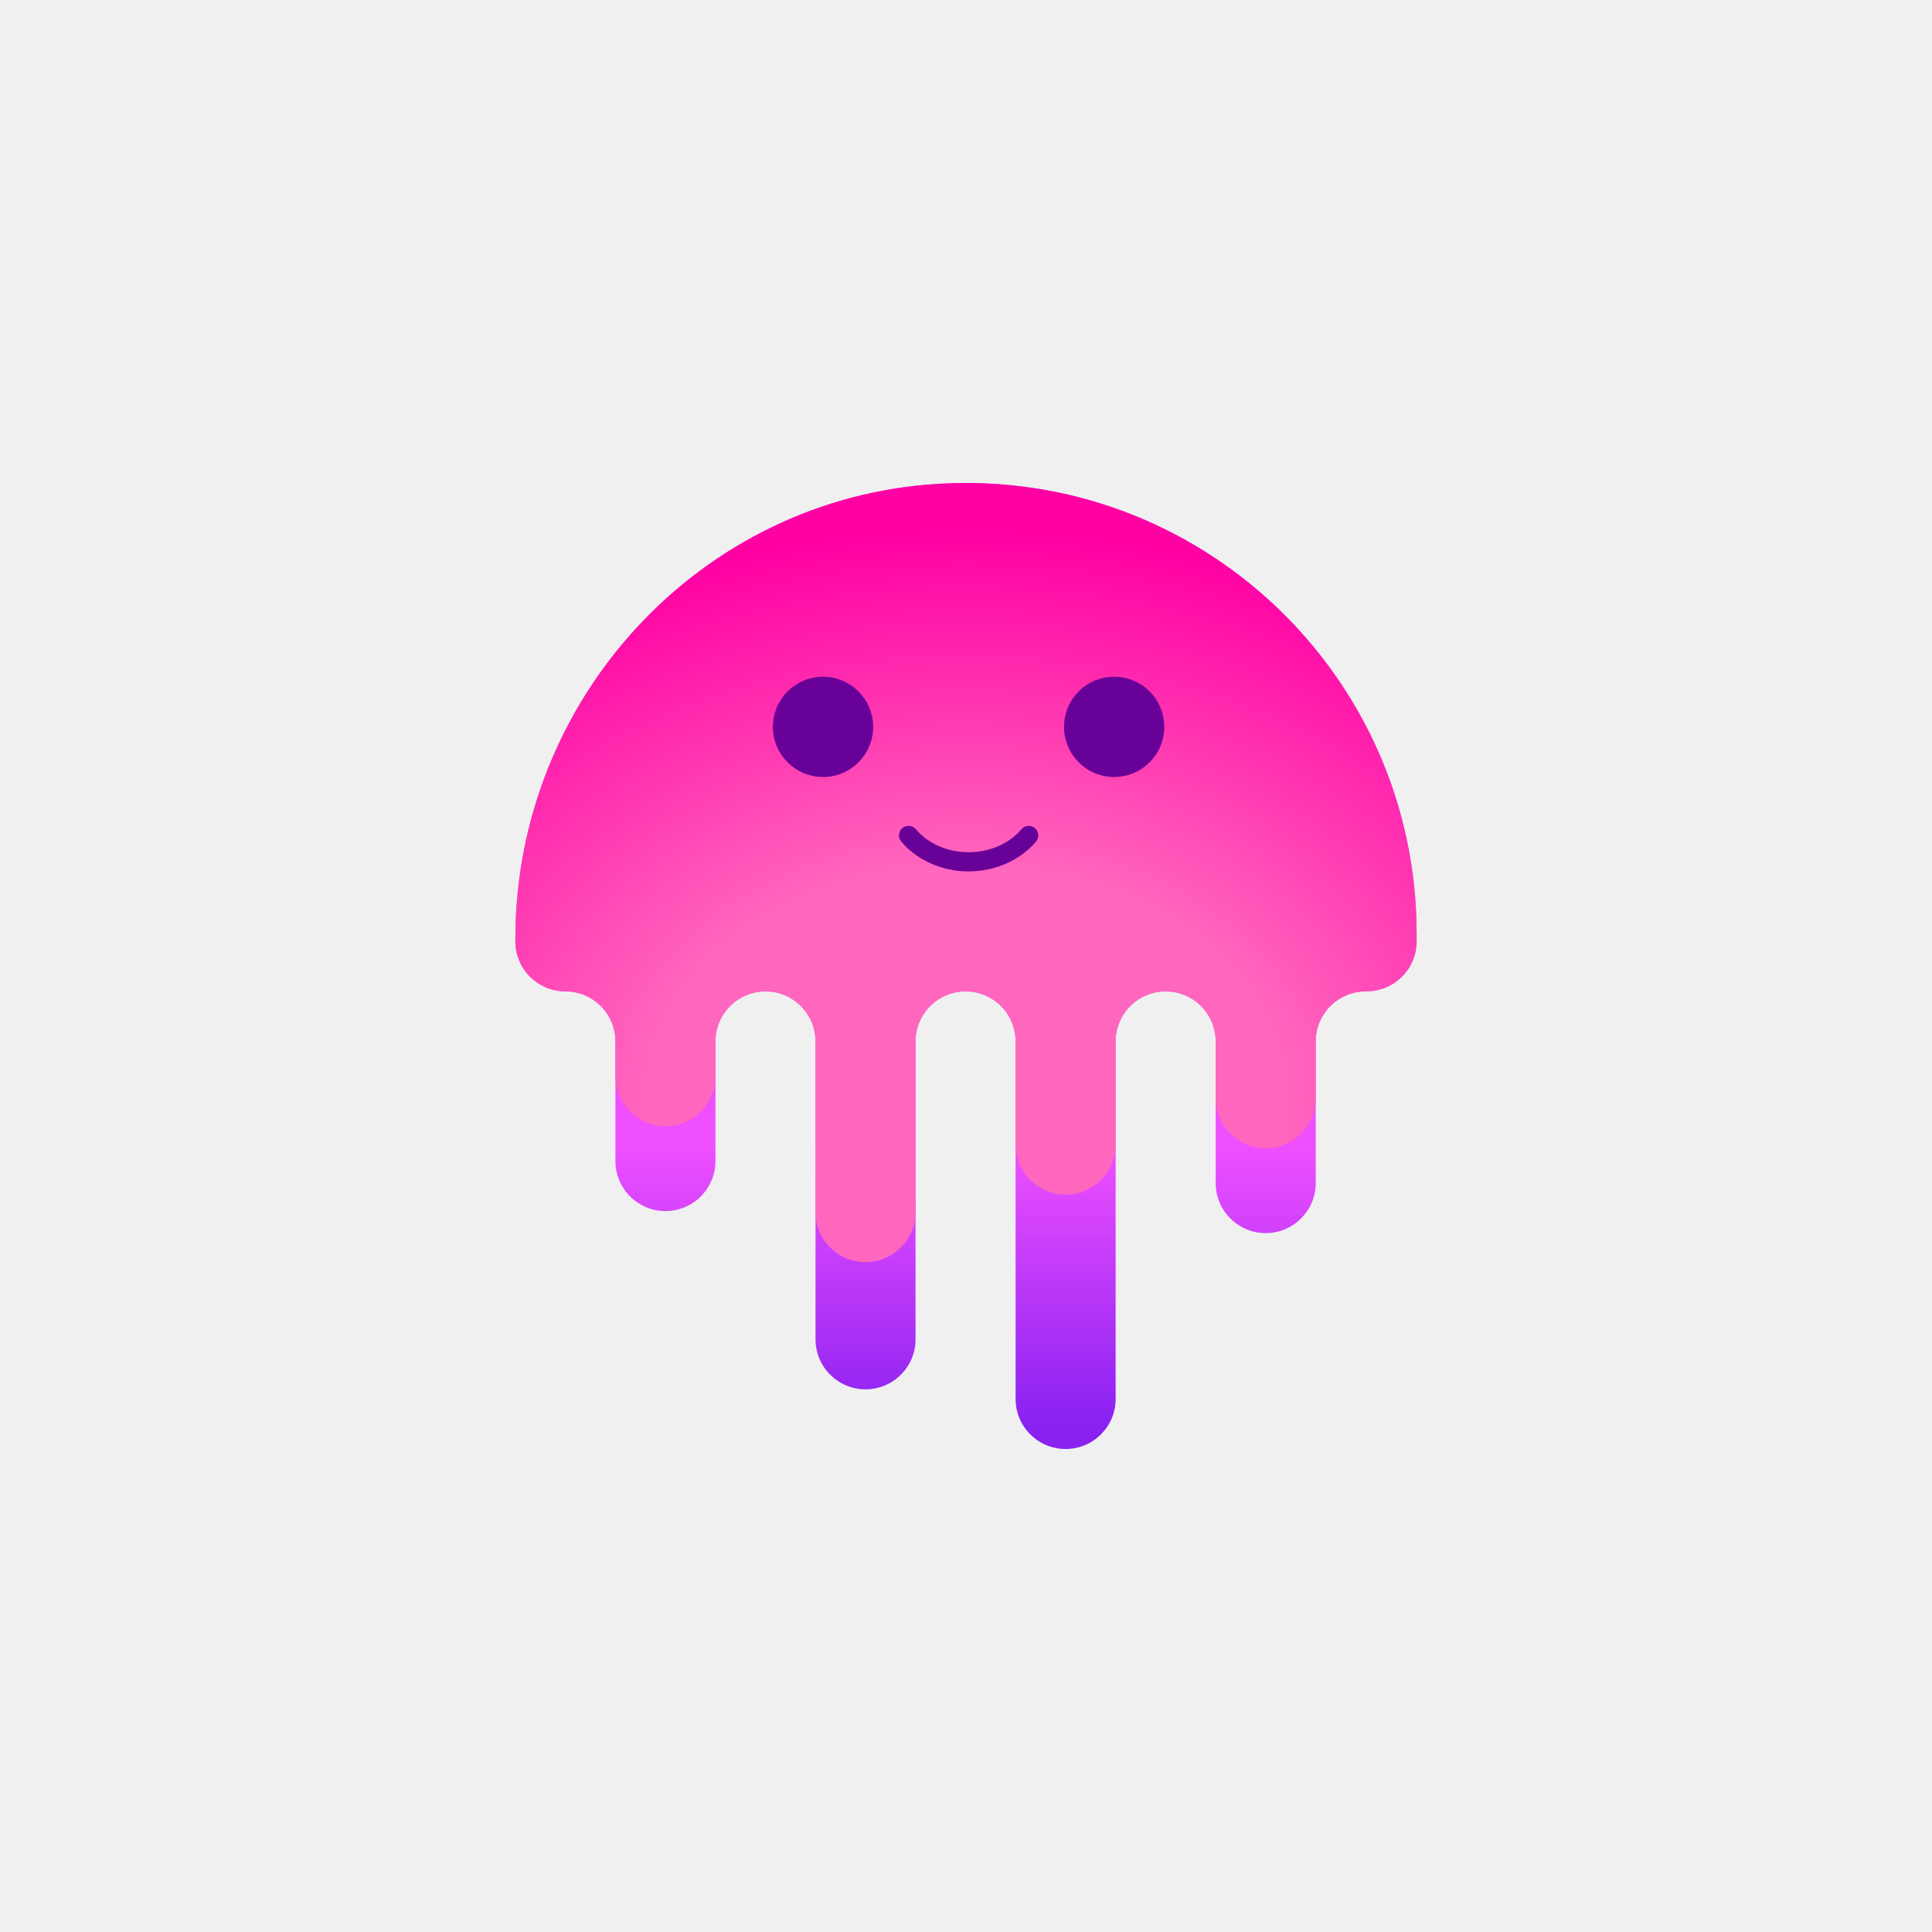
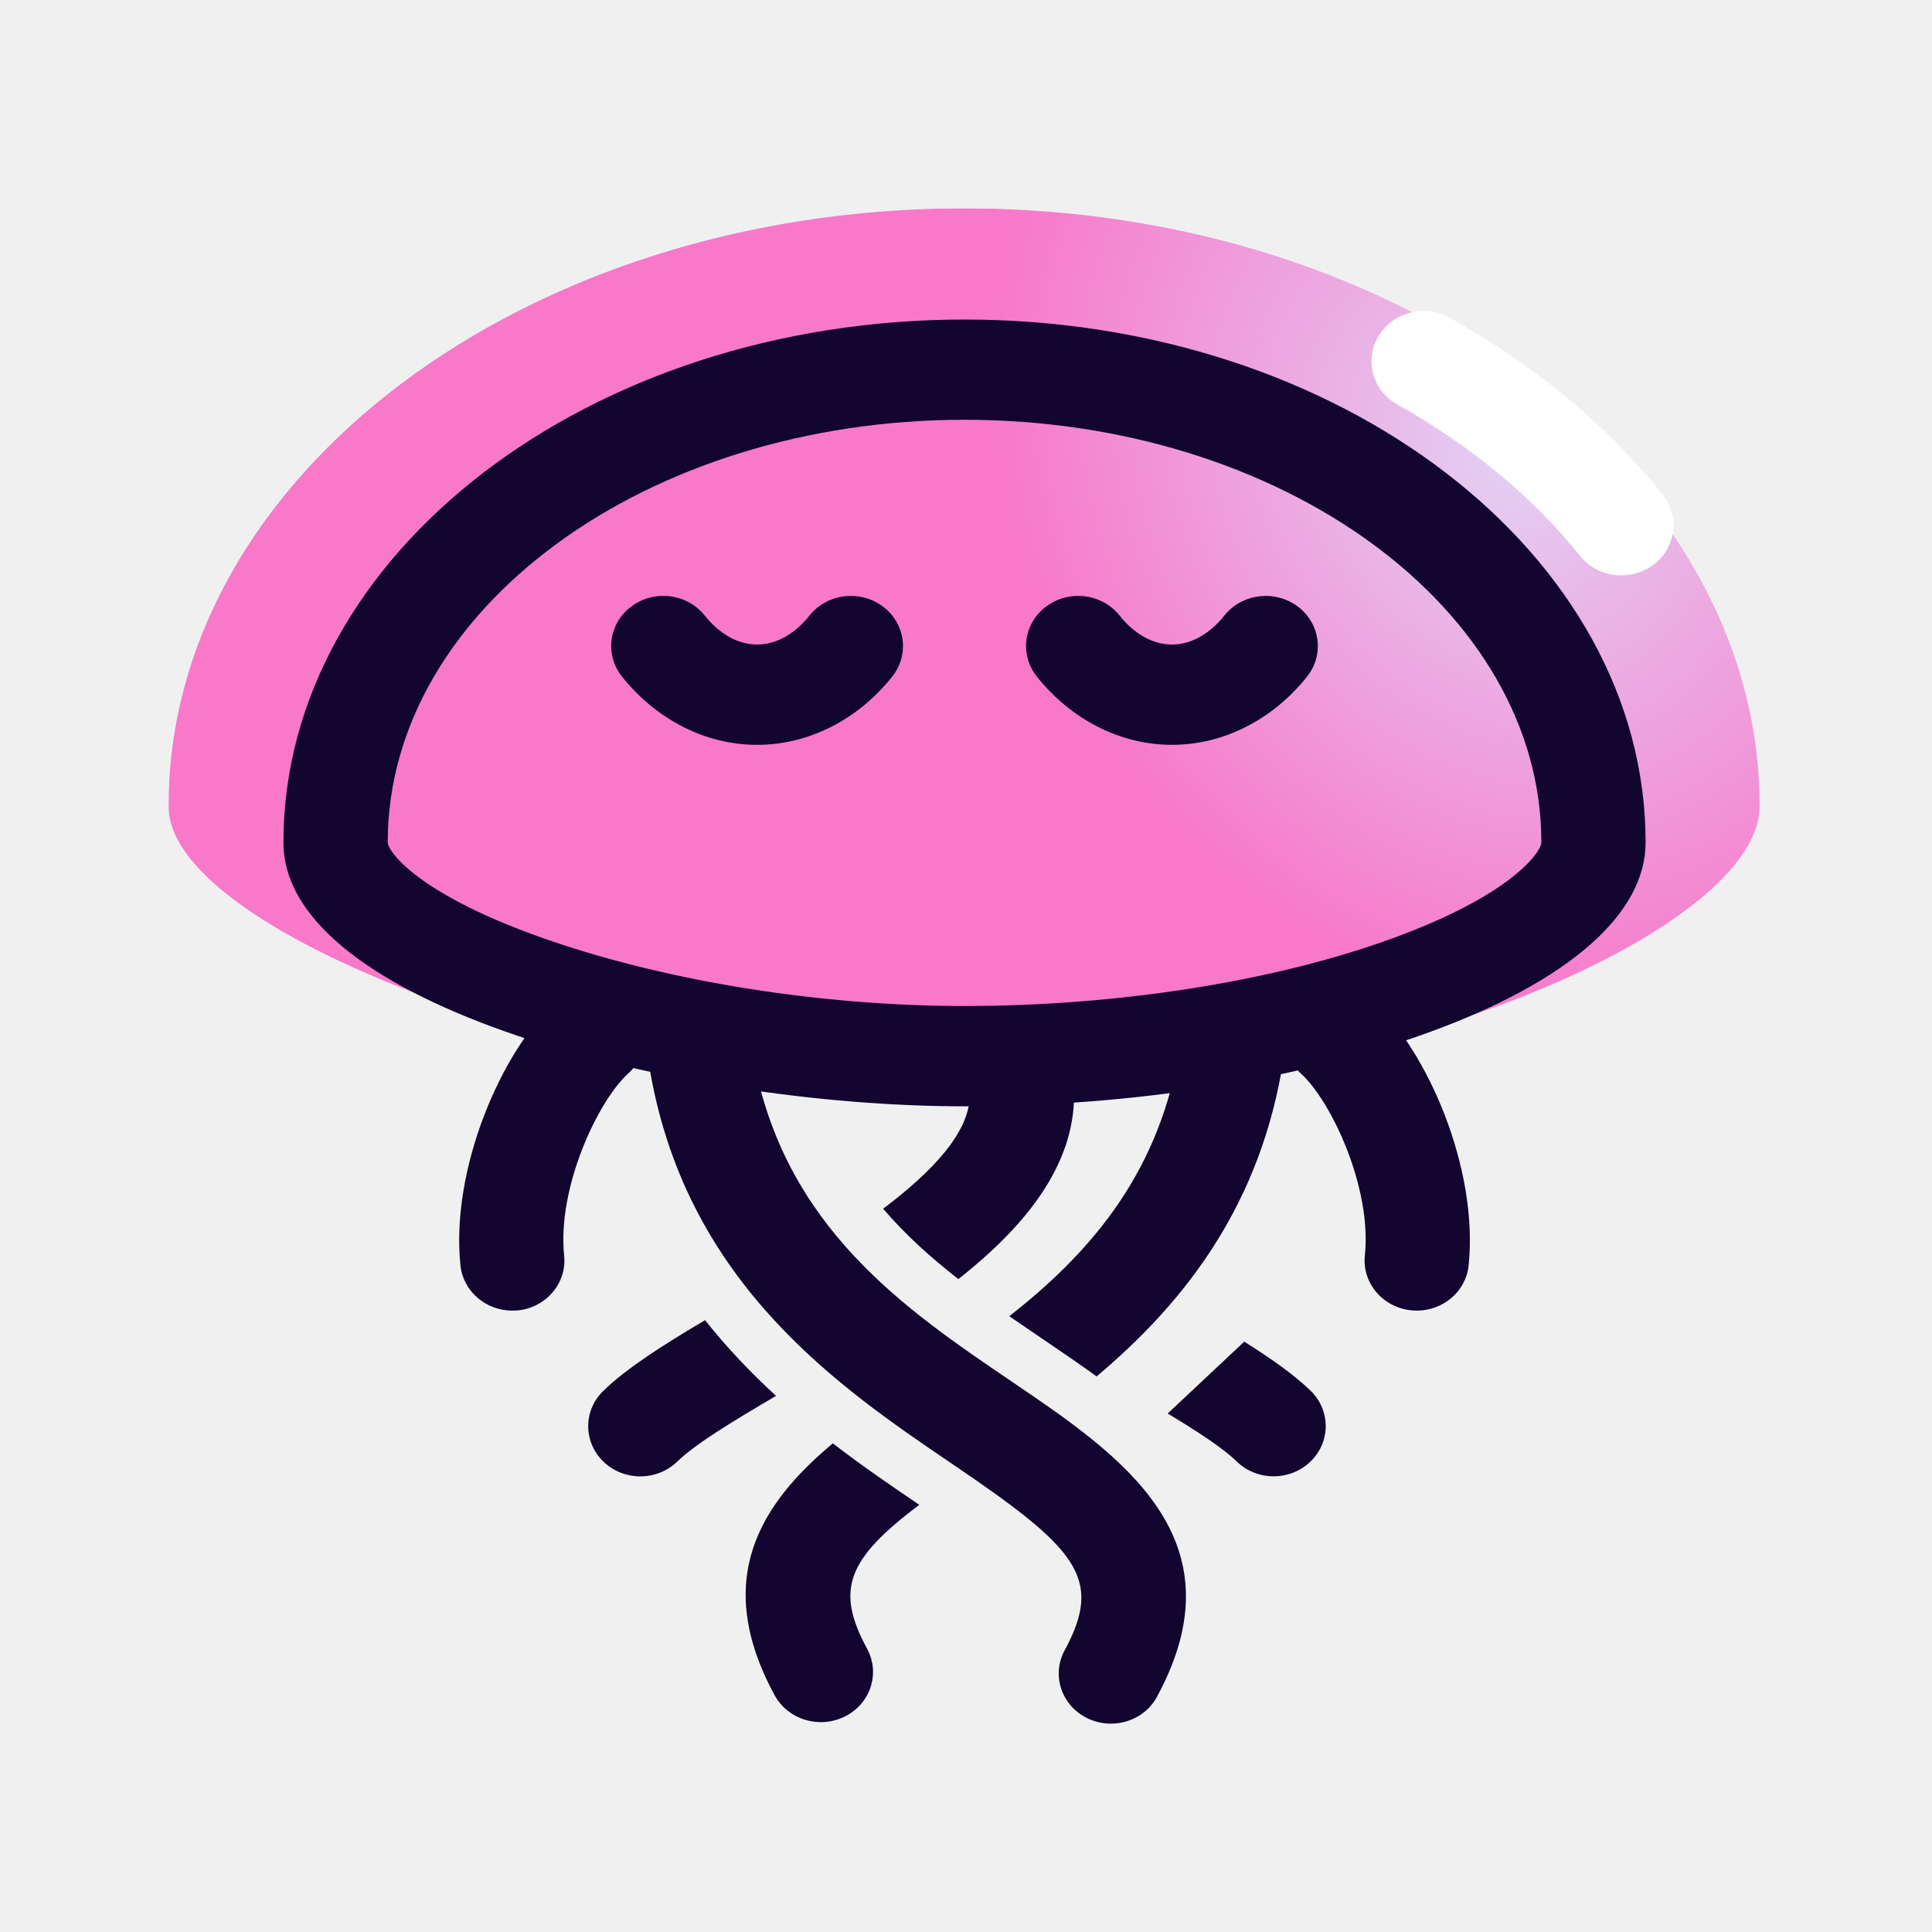
- <svg xmlns="http://www.w3.org/2000/svg" width="180" height="180" viewBox="0 0 180 180" fill="none">
+ <svg xmlns="http://www.w3.org/2000/svg" width="51" height="51" viewBox="0 0 51 51" fill="none">
  <defs>
-     <linearGradient id="paint0_linear_126_708" x1="89.999" y1="135.594" x2="89.999" y2="45.58" gradientUnits="userSpaceOnUse">
-       <stop offset="0.031" stop-color="#8921F1" />
-       <stop offset="0.318" stop-color="#EE4FFF" />
-     </linearGradient>
-     <radialGradient id="paint1_radial_126_708" cx="0" cy="0" r="1" gradientUnits="userSpaceOnUse" gradientTransform="translate(89.9998 102.242) rotate(-90) scale(57.242 79.2439)">
-       <stop offset="0.375" stop-color="#FF66BE" />
-       <stop offset="0.922" stop-color="#FF00A3" />
+     <radialGradient id="paint0_radial_596_6150" cx="0" cy="0" r="1" gradientUnits="userSpaceOnUse" gradientTransform="translate(39.8406 12.3196) rotate(56.0649) scale(15.3309 12.8116)">
+       <stop stop-color="#D6AEF5" />
+       <stop offset="1" stop-color="#FF00A3" />
    </radialGradient>
+     <clipPath id="clip0_596_6150">
+       <rect width="42" height="40" fill="white" transform="translate(4.44995 5.5)" />
+     </clipPath>
  </defs>
-   <rect width="180" height="180" />
-   <path d="M131.983 87.705V86.984C131.983 62.931 111.752 43.599 87.373 45.08C65.167 46.432 48.017 65.193 48.017 87.438V87.705C48.017 90.282 50.11 92.365 52.677 92.365C55.254 92.365 57.337 94.458 57.337 97.026V108.173C57.337 110.75 59.431 112.833 61.998 112.833C64.575 112.833 66.658 110.74 66.658 108.173V97.026C66.658 94.448 68.751 92.365 71.319 92.365C73.896 92.365 75.979 94.458 75.979 97.026V124.781C75.979 127.358 78.072 129.441 80.639 129.441C83.216 129.441 85.3 127.348 85.3 124.781V97.026C85.3 94.448 87.393 92.365 89.96 92.365C92.537 92.365 94.621 94.458 94.621 97.026V130.34C94.621 132.917 96.714 135 99.281 135C101.858 135 103.942 132.907 103.942 130.34V97.026C103.942 94.448 106.035 92.365 108.602 92.365C111.179 92.365 113.262 94.458 113.262 97.026V110.227C113.262 112.804 115.356 114.887 117.923 114.887C120.5 114.887 122.583 112.794 122.583 110.227V97.026C122.583 94.448 124.676 92.365 127.244 92.365C129.89 92.375 131.983 90.282 131.983 87.705Z" fill="url(#paint0_linear_126_708)" />
-   <path d="M131.983 87.705V86.984C131.983 62.931 111.752 43.599 87.373 45.08C65.167 46.432 48.017 65.193 48.017 87.438V87.705C48.017 90.282 50.11 92.365 52.677 92.365C55.254 92.365 57.337 94.458 57.337 97.026V100.274C57.337 102.851 59.431 104.934 61.998 104.934C64.575 104.934 66.658 102.841 66.658 100.274V97.026C66.658 94.448 68.751 92.365 71.319 92.365C73.896 92.365 75.979 94.458 75.979 97.026V112.932C75.979 115.509 78.072 117.593 80.639 117.593C83.216 117.593 85.3 115.499 85.3 112.932V97.026C85.3 94.448 87.393 92.365 89.96 92.365C92.537 92.365 94.621 94.458 94.621 97.026V106.643C94.621 109.22 96.714 111.303 99.281 111.303C101.858 111.303 103.942 109.21 103.942 106.643V97.026C103.942 94.448 106.035 92.365 108.602 92.365C111.179 92.365 113.262 94.458 113.262 97.026V102.328C113.262 104.905 115.356 106.988 117.923 106.988C120.5 106.988 122.583 104.895 122.583 102.328V97.026C122.583 94.448 124.676 92.365 127.244 92.365C129.89 92.375 131.983 90.282 131.983 87.705Z" fill="url(#paint1_radial_126_708)" />
-   <path d="M76.68 72.391C79.259 72.391 81.35 70.3 81.35 67.72C81.35 65.141 79.259 63.05 76.68 63.05C74.101 63.05 72.01 65.141 72.01 67.72C72.01 70.3 74.101 72.391 76.68 72.391Z" fill="#680198" />
-   <path d="M103.803 72.391C106.382 72.391 108.473 70.3 108.473 67.72C108.473 65.141 106.382 63.05 103.803 63.05C101.224 63.05 99.133 65.141 99.133 67.72C99.133 70.3 101.224 72.391 103.803 72.391Z" fill="#680198" />
-   <path d="M90.247 81.188C87.778 81.188 85.428 80.151 83.967 78.404C83.651 78.029 83.701 77.466 84.076 77.15C84.451 76.834 85.014 76.883 85.33 77.258C86.455 78.601 88.292 79.401 90.247 79.401C92.202 79.401 94.038 78.601 95.164 77.258C95.48 76.883 96.043 76.834 96.418 77.15C96.793 77.466 96.842 78.029 96.526 78.404C95.055 80.151 92.715 81.188 90.247 81.188Z" fill="#680198" />
+   <g clip-path="url(#clip0_596_6150)">
+     <path d="M32.845 35.416L30.824 37.313C31.611 37.788 32.279 38.222 32.641 38.575C32.91 38.838 33.265 38.971 33.621 38.971C33.969 38.971 34.318 38.843 34.586 38.589C35.128 38.075 35.132 37.236 34.6 36.715C34.162 36.289 33.556 35.864 32.845 35.416Z" fill="#12052F" />
+     <path d="M24.266 39.723C23.567 39.249 22.785 38.717 21.984 38.101C20.066 39.705 18.793 41.698 20.447 44.748C20.692 45.2 21.172 45.46 21.67 45.46C21.883 45.46 22.101 45.412 22.305 45.31C22.98 44.973 23.241 44.172 22.89 43.525C22.046 41.965 22.36 41.162 24.266 39.723Z" fill="#12052F" />
+     <path d="M32.701 26.763C31.951 26.64 31.24 27.123 31.111 27.842C30.526 31.104 28.686 33.141 26.643 34.745C26.943 34.952 27.244 35.157 27.544 35.36C28.012 35.678 28.487 36 28.948 36.334C31.109 34.515 33.15 32.053 33.825 28.293C33.951 27.573 33.449 26.889 32.701 26.763Z" fill="#12052F" />
+     <path d="M29.324 45.5C29.111 45.5 28.893 45.452 28.689 45.35C28.014 45.012 27.753 44.211 28.104 43.565C29.143 41.647 28.423 40.873 25.136 38.644C22.197 36.651 18.172 33.924 17.172 28.337C17.043 27.615 17.545 26.931 18.293 26.807C19.043 26.682 19.754 27.167 19.883 27.887C20.69 32.392 23.895 34.564 26.721 36.479C29.574 38.414 32.811 40.608 30.542 44.789C30.301 45.24 29.822 45.5 29.324 45.5Z" fill="#12052F" />
+     <path d="M13.522 34.597C12.825 34.597 12.226 34.087 12.155 33.405C11.889 30.843 13.249 27.723 14.69 26.417C15.242 25.916 16.114 25.938 16.635 26.472C17.155 27.004 17.133 27.842 16.577 28.343C15.784 29.065 14.706 31.346 14.892 33.143C14.967 33.871 14.417 34.52 13.66 34.593C13.616 34.595 13.568 34.597 13.522 34.597Z" fill="#12052F" />
+     <path d="M37.401 34.597C37.355 34.597 37.309 34.595 37.261 34.59C36.504 34.517 35.953 33.869 36.029 33.141C36.217 31.346 35.139 29.065 34.343 28.341C33.79 27.838 33.765 27.002 34.288 26.47C34.811 25.938 35.68 25.914 36.233 26.417C37.674 27.725 39.034 30.846 38.768 33.405C38.699 34.087 38.1 34.597 37.401 34.597Z" fill="#12052F" />
+     <path opacity="0.5" d="M46.45 21.284C46.45 12.566 37.047 5.5 25.45 5.5C13.852 5.5 4.45 12.566 4.45 21.284C4.45 24.74 16.256 28.961 25.45 28.961C36.543 28.961 46.45 24.526 46.45 21.284Z" fill="url(#paint0_radial_596_6150)" />
+     <path d="M25.461 29.204C17.954 29.204 7.482 26.554 7.482 22.238C7.482 14.627 15.547 8.435 25.461 8.435C35.375 8.435 43.44 14.627 43.44 22.238C43.44 24.131 41.401 25.914 37.697 27.26C34.242 28.513 29.898 29.204 25.461 29.204ZM25.461 11.081C17.066 11.081 10.235 16.085 10.235 22.235C10.235 22.458 11.001 23.623 14.538 24.835C17.731 25.927 21.713 26.556 25.461 26.556C29.515 26.556 33.618 25.909 36.724 24.782C39.984 23.599 40.688 22.456 40.688 22.238C40.69 16.085 33.859 11.081 25.461 11.081Z" fill="#12052F" />
+     <path d="M42.8 15.189C42.388 15.189 41.982 15.013 41.709 14.673C40.463 13.12 38.841 11.776 36.887 10.679C36.231 10.31 36.008 9.501 36.392 8.867C36.775 8.236 37.616 8.022 38.275 8.391C40.536 9.66 42.427 11.229 43.89 13.056C44.353 13.634 44.241 14.466 43.64 14.914C43.39 15.099 43.094 15.189 42.8 15.189Z" fill="white" />
+     <path d="M19.986 19.662C18.633 19.662 17.334 19.005 16.419 17.86C15.956 17.279 16.07 16.447 16.674 16.004C17.277 15.558 18.14 15.668 18.603 16.249C18.997 16.743 19.488 17.014 19.986 17.014C20.484 17.014 20.975 16.743 21.369 16.249C21.833 15.668 22.695 15.56 23.298 16.004C23.902 16.449 24.014 17.279 23.553 17.86C22.64 19.005 21.339 19.662 19.986 19.662Z" fill="#12052F" />
+     <path d="M30.937 19.662C29.583 19.662 28.285 19.005 27.37 17.86C26.907 17.279 27.021 16.447 27.625 16.004C28.228 15.558 29.09 15.668 29.554 16.249C29.948 16.743 30.439 17.014 30.937 17.014C31.434 17.014 31.925 16.743 32.32 16.249C32.783 15.668 33.646 15.56 34.249 16.004C34.852 16.449 34.965 17.279 34.504 17.86C33.591 19.005 32.29 19.662 30.937 19.662Z" fill="#12052F" />
+     <path d="M25.299 33.765C27.04 32.39 28.354 30.797 28.354 28.897C28.354 28.167 27.737 27.573 26.978 27.573C26.218 27.573 25.601 28.167 25.601 28.897C25.601 29.886 24.617 30.925 23.312 31.907C23.904 32.6 24.583 33.207 25.299 33.765Z" fill="#12052F" />
+     <path d="M18.612 34.849C17.495 35.511 16.545 36.113 15.924 36.718C15.389 37.238 15.396 38.077 15.937 38.591C16.206 38.845 16.555 38.973 16.903 38.973C17.259 38.973 17.614 38.84 17.883 38.578C18.36 38.112 19.369 37.503 20.486 36.848C19.837 36.254 19.202 35.592 18.612 34.849Z" fill="#12052F" />
+   </g>
</svg>
